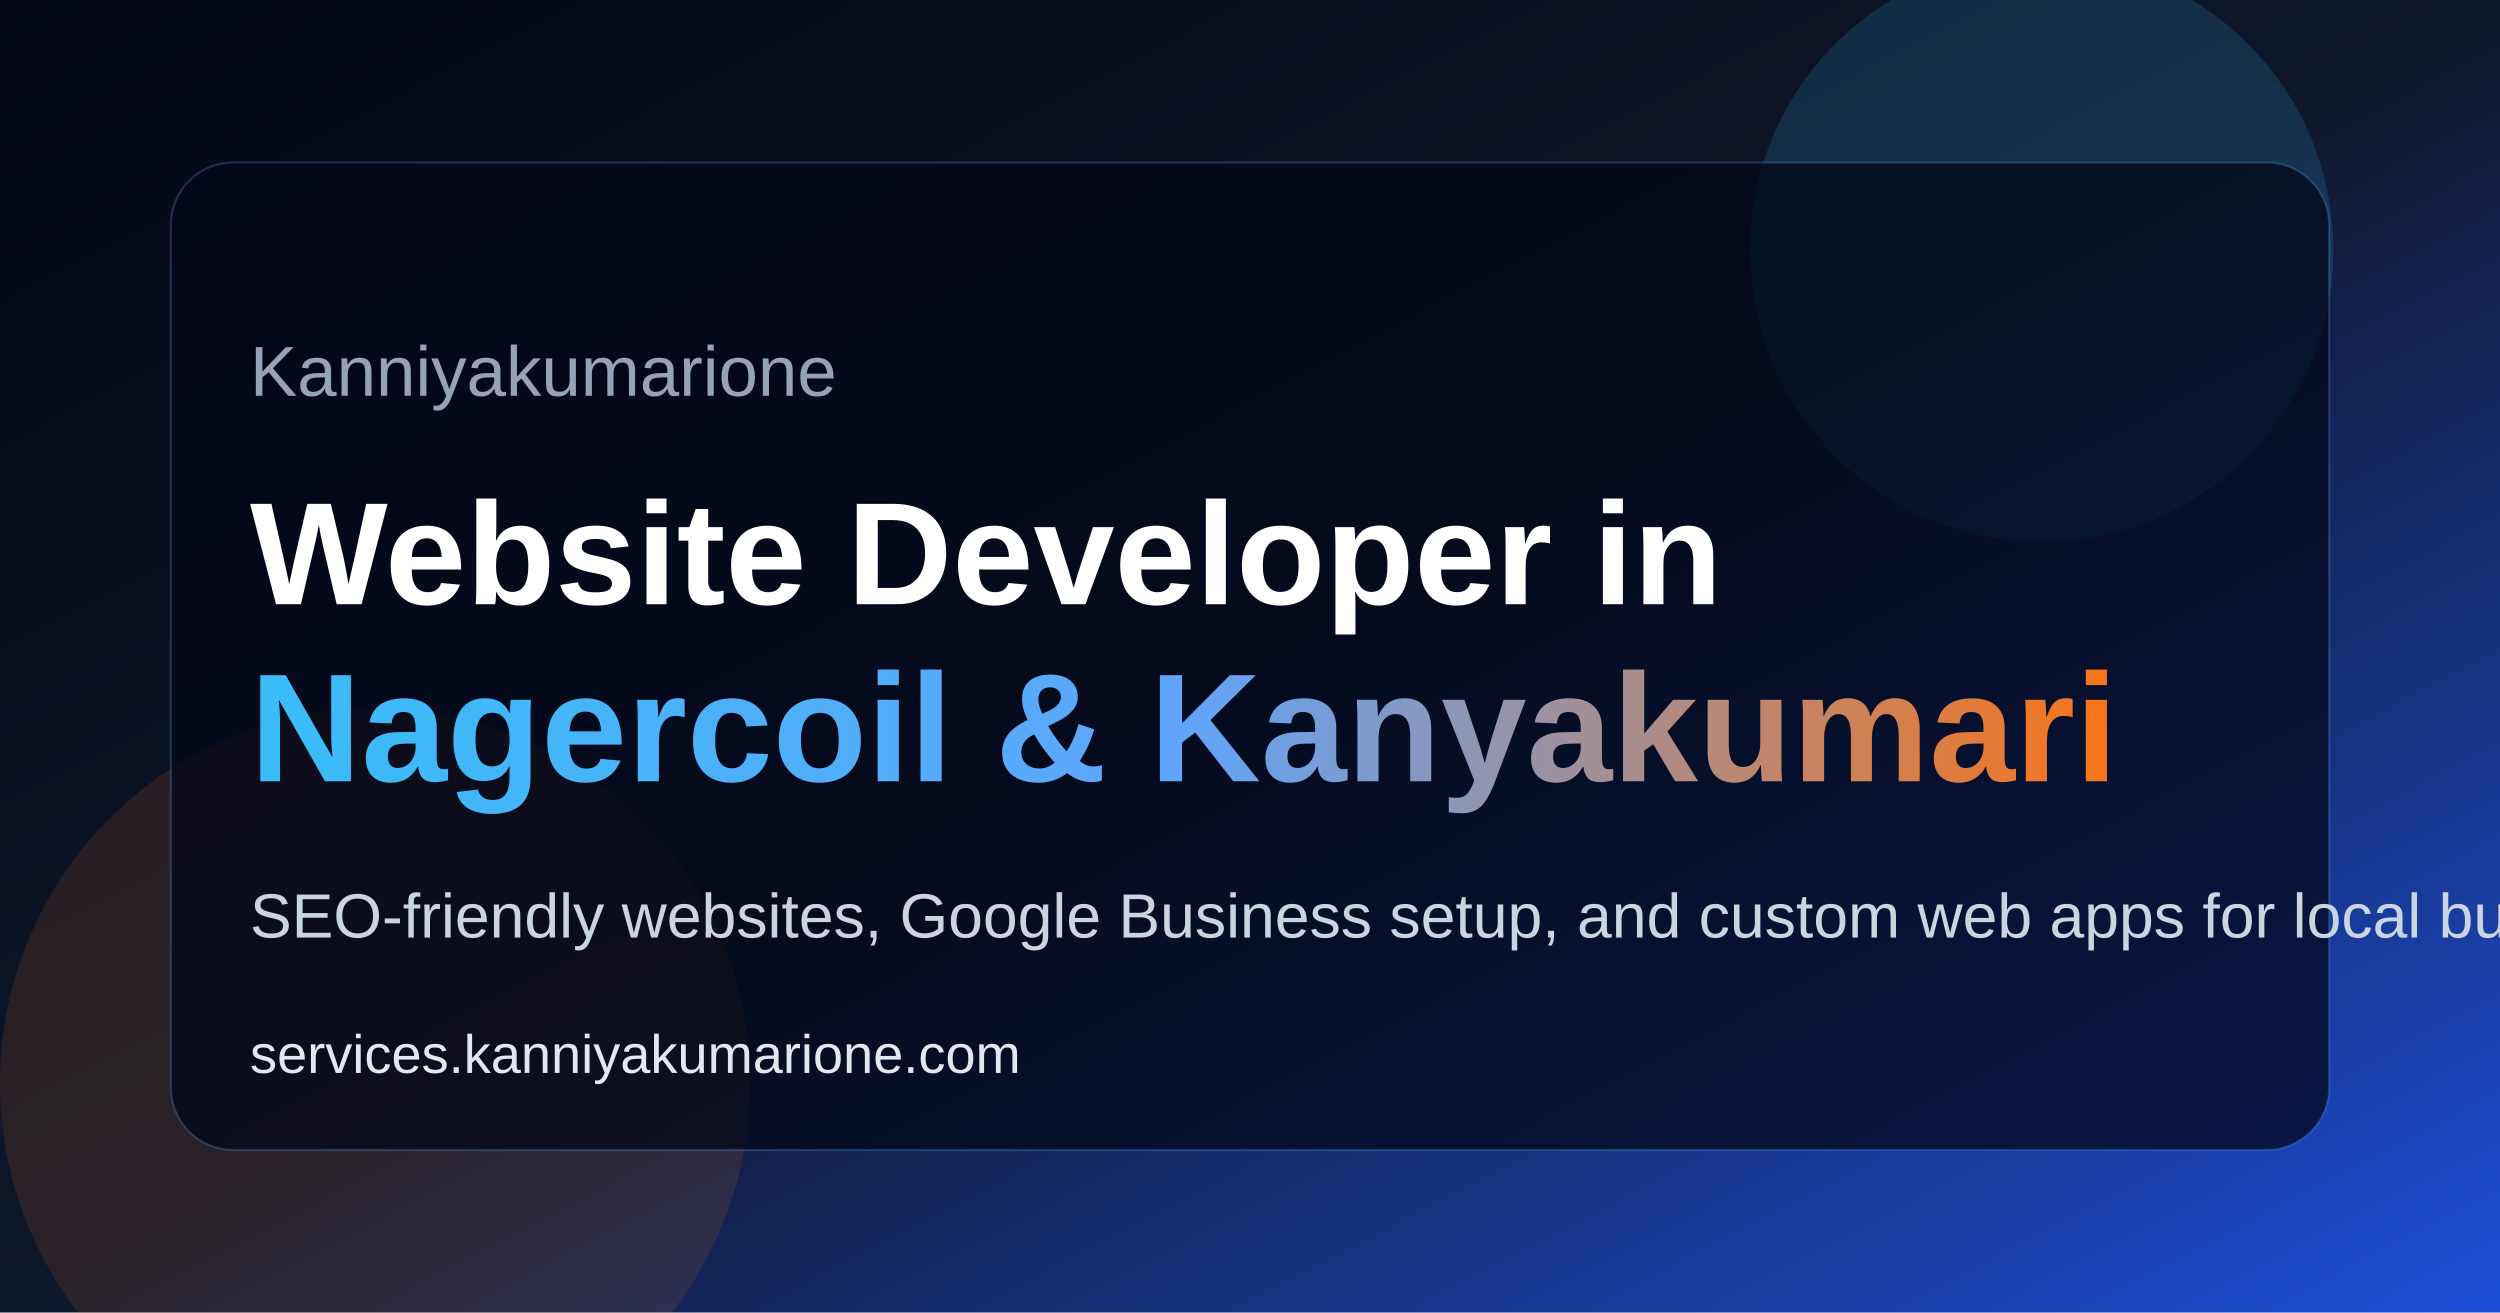
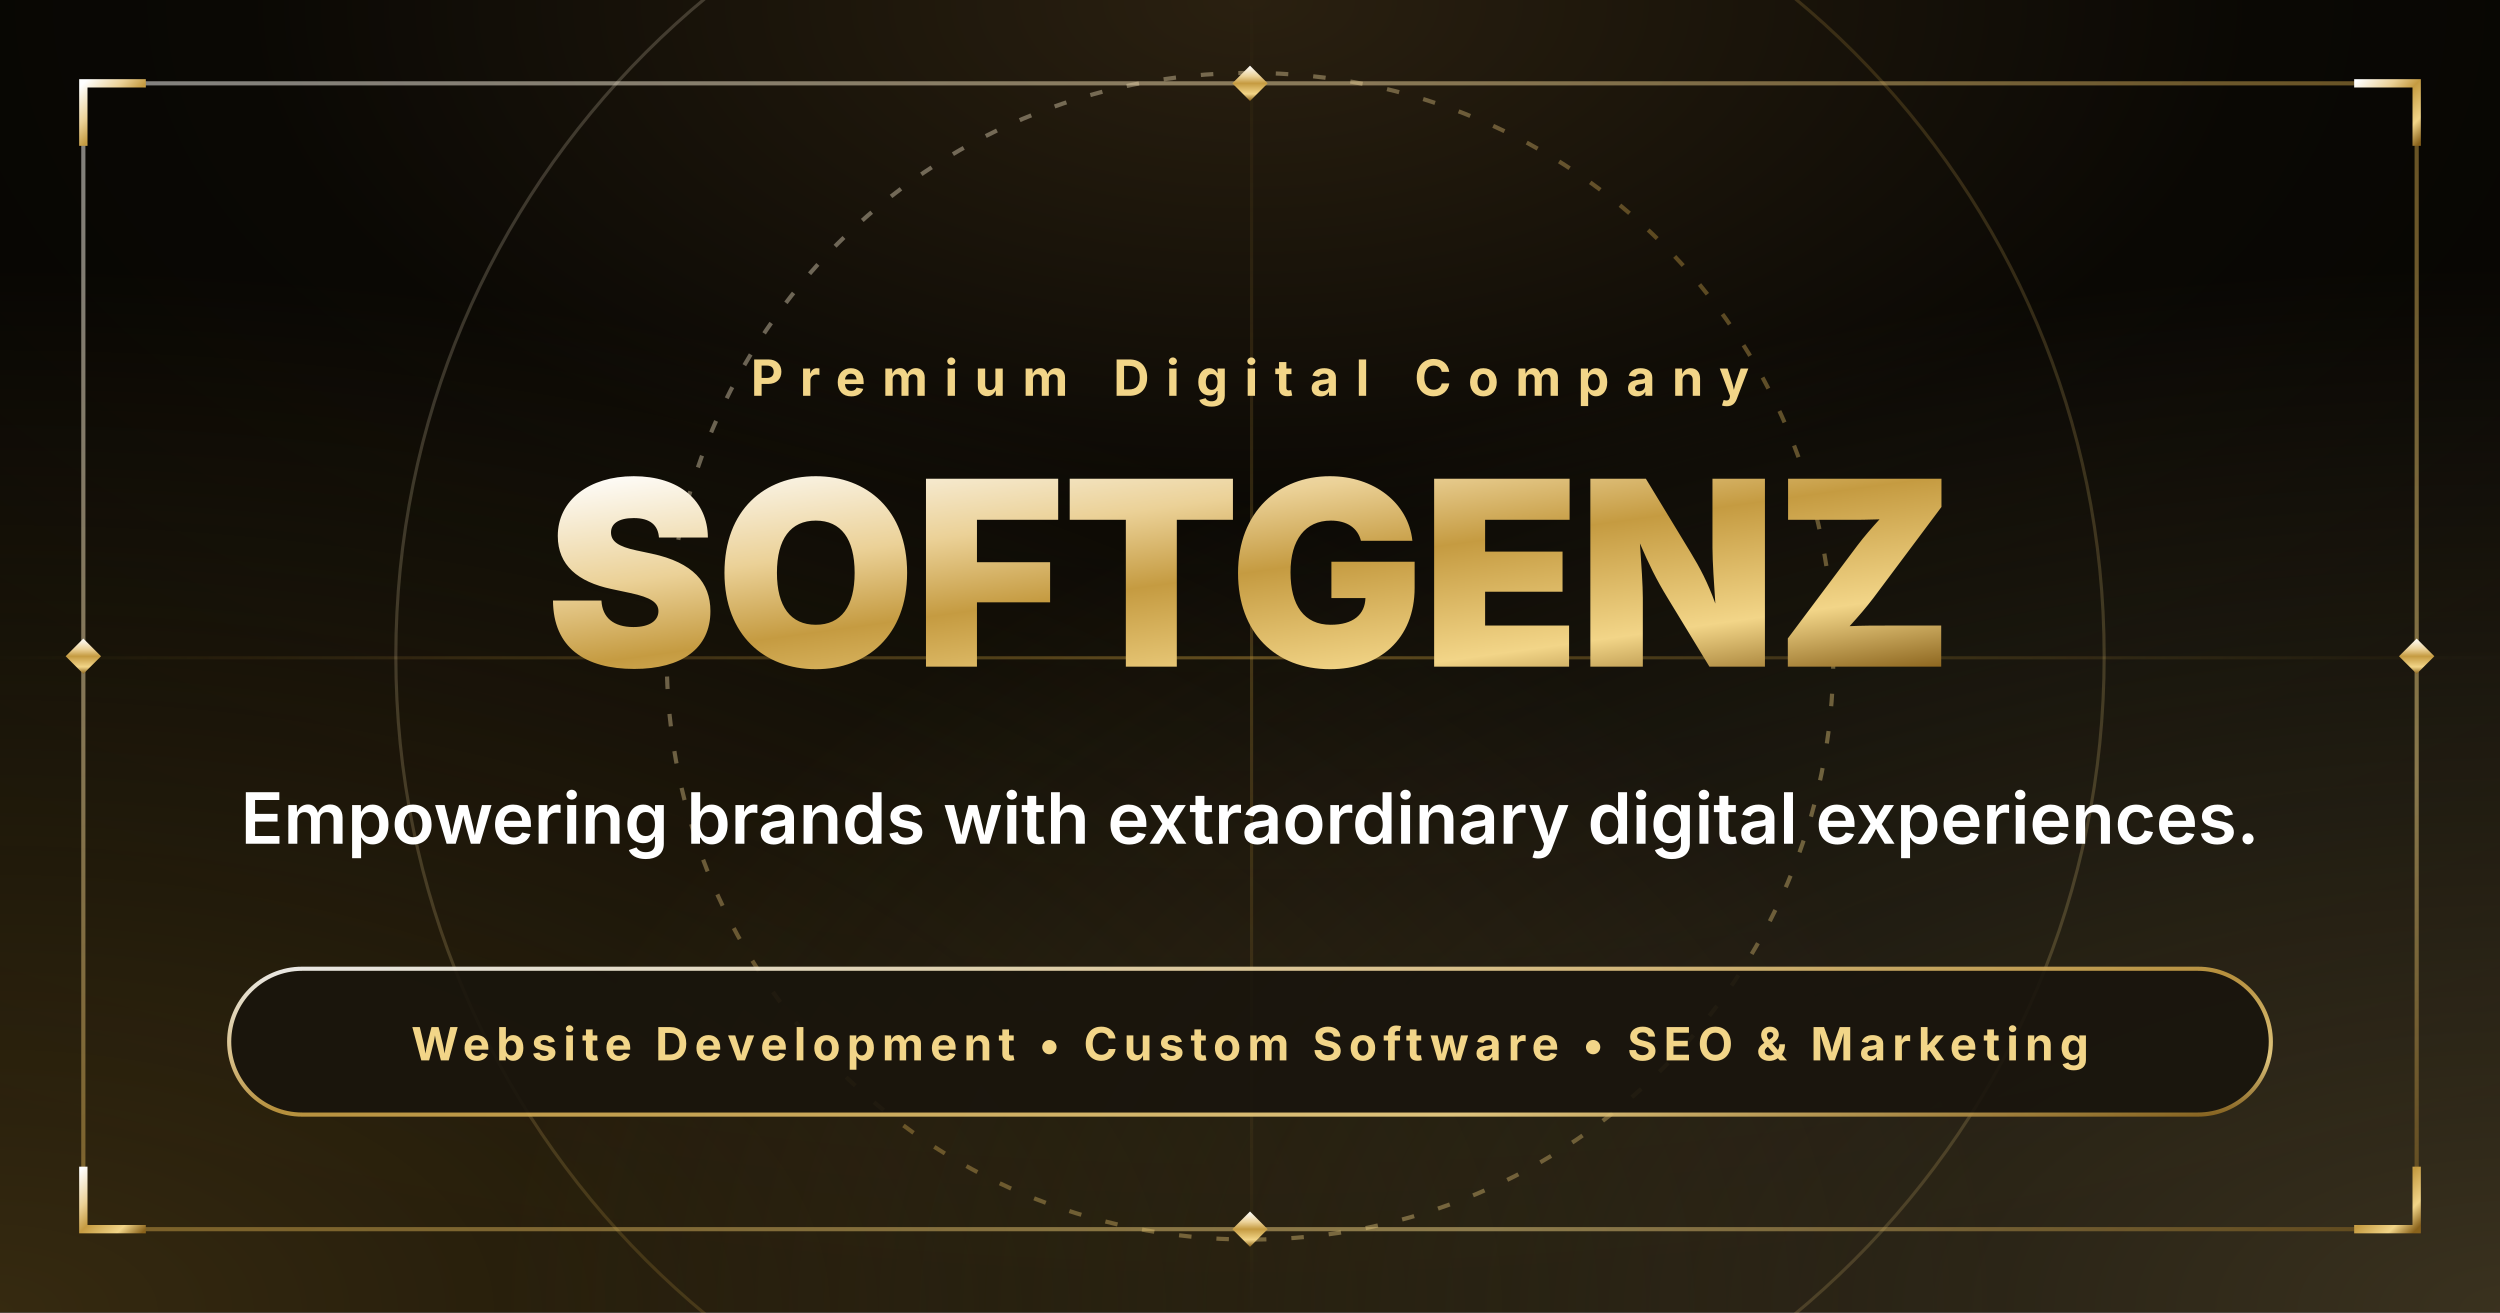
- <svg xmlns="http://www.w3.org/2000/svg" width="1200" height="630" viewBox="0 0 1200 630" role="img" aria-labelledby="title desc">
+ <svg xmlns="http://www.w3.org/2000/svg" width="1200" height="630" viewBox="0 0 1200 630">
  <defs>
-     <linearGradient id="bg" x1="0%" y1="0%" x2="100%" y2="100%">
-       <stop offset="0%" stop-color="#020617" />
-       <stop offset="50%" stop-color="#0f172a" />
-       <stop offset="100%" stop-color="#1d4ed8" />
+     <radialGradient id="bgGlow" cx="50%" cy="0%" r="100%" fx="50%" fy="0%">
+       <stop offset="0%" stop-color="#2a2010" />
+       <stop offset="40%" stop-color="#0a0804" />
+       <stop offset="100%" stop-color="#000000" />
+     </radialGradient>
+     <linearGradient id="goldText" x1="0%" y1="0%" x2="100%" y2="100%">
+       <stop offset="0%" stop-color="#ffffff" />
+       <stop offset="30%" stop-color="#ebd197" />
+       <stop offset="50%" stop-color="#c59b41" />
+       <stop offset="80%" stop-color="#f2d588" />
+       <stop offset="100%" stop-color="#8a631c" />
    </linearGradient>
-     <linearGradient id="accent" x1="0%" y1="0%" x2="100%" y2="0%">
-       <stop offset="0%" stop-color="#38bdf8" />
-       <stop offset="50%" stop-color="#60a5fa" />
-       <stop offset="100%" stop-color="#f97316" />
+     <radialGradient id="orb1" cx="0%" cy="100%" r="80%">
+       <stop offset="0%" stop-color="#b48c36" stop-opacity="0.3" />
+       <stop offset="100%" stop-color="#b48c36" stop-opacity="0" />
+     </radialGradient>
+     <radialGradient id="orb2" cx="100%" cy="100%" r="80%">
+       <stop offset="0%" stop-color="#e8c77b" stop-opacity="0.25" />
+       <stop offset="100%" stop-color="#e8c77b" stop-opacity="0" />
+     </radialGradient>
+     <linearGradient id="lineGrad" x1="0%" y1="0%" x2="100%" y2="0%">
+       <stop offset="0%" stop-color="#b48c36" stop-opacity="0" />
+       <stop offset="50%" stop-color="#b48c36" stop-opacity="0.8" />
+       <stop offset="100%" stop-color="#b48c36" stop-opacity="0" />
+     </linearGradient>
+     <linearGradient id="lineGradVert" x1="0%" y1="0%" x2="0%" y2="100%">
+       <stop offset="0%" stop-color="#b48c36" stop-opacity="0" />
+       <stop offset="50%" stop-color="#b48c36" stop-opacity="0.5" />
+       <stop offset="100%" stop-color="#b48c36" stop-opacity="0" />
    </linearGradient>
  </defs>
-   <rect width="1200" height="630" fill="url(#bg)" />
-   <circle cx="980" cy="120" r="140" fill="#38bdf8" opacity="0.15" />
-   <circle cx="180" cy="520" r="180" fill="#f97316" opacity="0.12" />
-   <rect x="82" y="78" width="1036" height="474" rx="30" fill="#020617" opacity="0.72" stroke="#60a5fa" stroke-opacity="0.35" />
-   <text x="120" y="190" fill="#94a3b8" font-family="Segoe UI, Arial, sans-serif" font-size="34">Kanniyakumarione</text>
-   <text x="120" y="290" fill="#ffffff" font-family="Segoe UI, Arial, sans-serif" font-size="70" font-weight="700">Website Developer in</text>
-   <text x="120" y="375" fill="url(#accent)" font-family="Segoe UI, Arial, sans-serif" font-size="74" font-weight="700">Nagercoil &amp; Kanyakumari</text>
-   <text x="120" y="450" fill="#cbd5e1" font-family="Segoe UI, Arial, sans-serif" font-size="30">SEO-friendly websites, Google Business setup, and custom web apps for local businesses.</text>
-   <text x="120" y="515" fill="#e2e8f0" font-family="Segoe UI, Arial, sans-serif" font-size="26">services.kanniyakumarione.com</text>
+   <rect width="1200" height="630" fill="#050505" />
+   <rect width="1200" height="630" fill="url(#bgGlow)" />
+   <rect width="1200" height="630" fill="url(#orb1)" />
+   <rect width="1200" height="630" fill="url(#orb2)" />
+   <rect x="0" y="315" width="1200" height="1.5" fill="url(#lineGrad)" opacity="0.6" />
+   <rect x="600" y="0" width="1.5" height="630" fill="url(#lineGradVert)" opacity="0.6" />
+   <circle cx="600" cy="315" r="280" fill="none" stroke="url(#goldText)" stroke-width="2" stroke-dasharray="6 12" opacity="0.4" />
+   <circle cx="600" cy="315" r="410" fill="none" stroke="url(#goldText)" stroke-width="1.5" opacity="0.2" />
+   <rect x="40" y="40" width="1120" height="550" fill="none" stroke="url(#goldText)" stroke-width="2" opacity="0.5" />
+   <path d="M 40 70 L 40 40 L 70 40" fill="none" stroke="url(#goldText)" stroke-width="4" opacity="1" />
+   <path d="M 1160 70 L 1160 40 L 1130 40" fill="none" stroke="url(#goldText)" stroke-width="4" opacity="1" />
+   <path d="M 40 560 L 40 590 L 70 590" fill="none" stroke="url(#goldText)" stroke-width="4" opacity="1" />
+   <path d="M 1160 560 L 1160 590 L 1130 590" fill="none" stroke="url(#goldText)" stroke-width="4" opacity="1" />
+   <rect x="594" y="34" width="12" height="12" fill="url(#goldText)" transform="rotate(45 600 40)" opacity="1" />
+   <rect x="594" y="584" width="12" height="12" fill="url(#goldText)" transform="rotate(45 600 590)" opacity="1" />
+   <rect x="34" y="309" width="12" height="12" fill="url(#goldText)" transform="rotate(45 40 315)" opacity="1" />
+   <rect x="1154" y="309" width="12" height="12" fill="url(#goldText)" transform="rotate(45 1160 315)" opacity="1" />
+   <text x="600" y="190" fill="#f2d588" font-family="system-ui, -apple-system, sans-serif" font-size="24" font-weight="700" letter-spacing="8" text-anchor="middle" text-transform="uppercase">Premium Digital Company</text>
+   <text x="600" y="320" fill="url(#goldText)" font-family="system-ui, -apple-system, sans-serif" font-size="124" font-weight="900" letter-spacing="-1" text-anchor="middle">SOFTGENZ</text>
+   <text x="600" y="405" fill="#ffffff" font-family="system-ui, -apple-system, sans-serif" font-size="34" font-weight="600" letter-spacing="0" text-anchor="middle">Empowering brands with extraordinary digital experiences.</text>
+   <g transform="translate(110, 465)">
+     <rect width="980" height="70" rx="35" fill="#18140c" stroke="url(#goldText)" stroke-width="2" opacity="0.9" />
+     <text x="490" y="44" fill="#f2d588" font-family="system-ui, -apple-system, sans-serif" font-size="22" font-weight="700" letter-spacing="3" text-anchor="middle" text-transform="uppercase">Website Development  •  Custom Software  •  SEO &amp; Marketing</text>
+   </g>
</svg>
